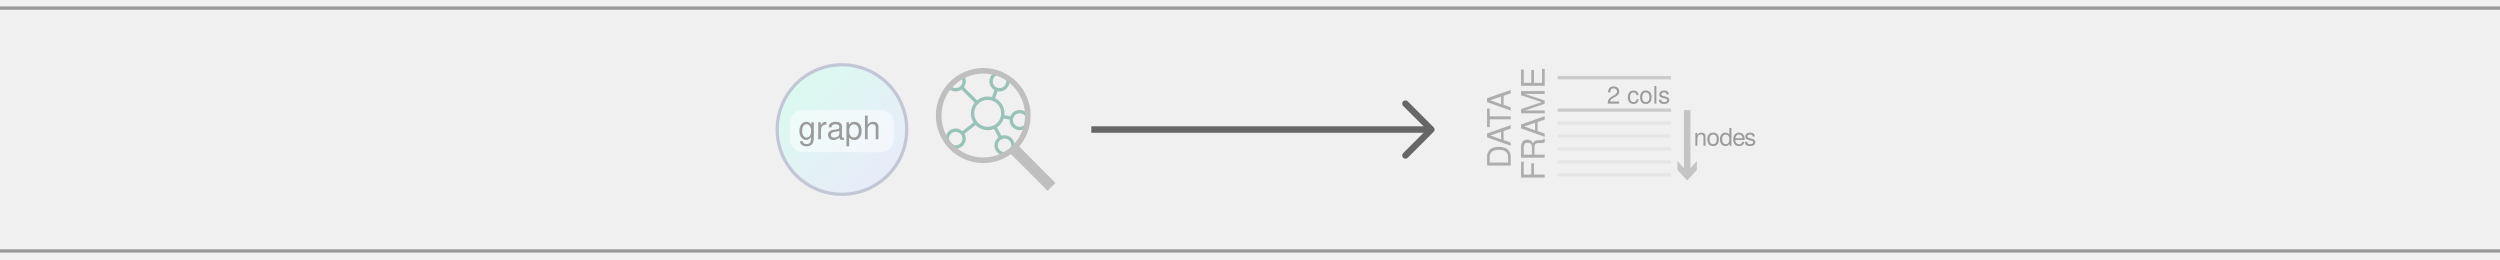
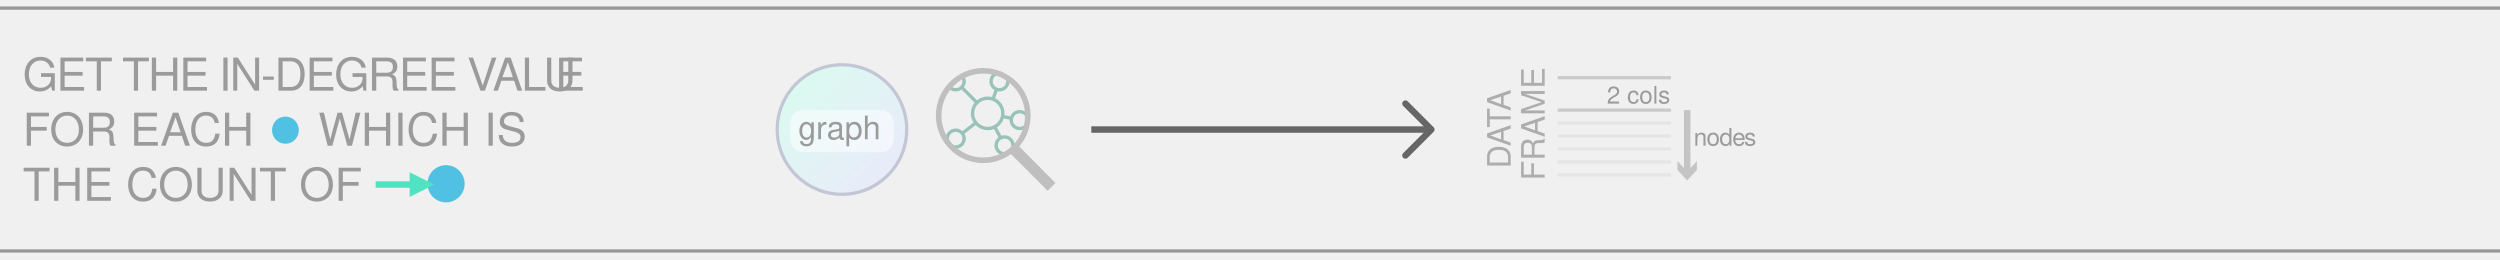
- <svg xmlns="http://www.w3.org/2000/svg" xmlns:xlink="http://www.w3.org/1999/xlink" width="772px" height="80px" viewBox="0 0 772 80" version="1.1">
+ <svg xmlns="http://www.w3.org/2000/svg" width="772px" height="80px" viewBox="0 0 772 80" version="1.1">
  <defs>
-     <rect id="path-1" x="-6" y="2" width="784" height="76" />
-     <mask id="mask-2" maskContentUnits="userSpaceOnUse" maskUnits="objectBoundingBox" x="0" y="0" width="784" height="76" fill="white">
-       <use xlink:href="#path-1" />
-     </mask>
-     <linearGradient x1="14.999%" y1="13.838%" x2="87.396%" y2="88.282%" id="linearGradient-3">
+     <linearGradient x1="14.999%" y1="13.838%" x2="87.396%" y2="88.282%" id="linearGradient-1">
      <stop stop-color="#DBFAF0" offset="0%" />
      <stop stop-color="#E8EBF9" offset="97.322%" />
      <stop stop-color="#E8EAF9" offset="100%" />
    </linearGradient>
  </defs>
  <g id="Graph-Functions---inspection" stroke="none" stroke-width="1" fill="none" fill-rule="evenodd">
-     <use id="Rectangle-Copy-13" stroke="#979797" mask="url(#mask-2)" stroke-width="2" xlink:href="#path-1" />
+     <rect id="Rectangle-Copy-13" stroke="#979797" x="-5.5" y="2.5" width="783" height="75" />
    <g id="graph-object" transform="translate(240, 20)">
-       <ellipse id="graph-shape" stroke="#C2C6D5" stroke-width="1" fill="url(#linearGradient-3)" fill-rule="evenodd" cx="20" cy="20" rx="20" ry="20" />
+       <ellipse id="graph-shape" stroke="#C2C6D5" stroke-width="1" fill="url(#linearGradient-1)" fill-rule="evenodd" cx="20" cy="20" rx="20" ry="20" />
      <rect id="graph-text-box" fill-opacity="0.528" fill="#FFFFFF" fill-rule="evenodd" x="4" y="14" width="32" height="13" rx="4" />
      <text id="graph-text" font-family="Helvetica-Light, Helvetica" font-size="10" font-weight="300" fill="#9B9B9B">
        <tspan x="6.5" y="23">graph</tspan>
      </text>
    </g>
    <g id="invert_selection" transform="translate(337, 30)" stroke="#666666">
      <g id="Wireframe-Line-01">
        <g>
          <polyline id="arrowhead" stroke-width="2" stroke-linecap="round" stroke-linejoin="round" points="97 2 105 10 97 18" />
          <path d="M104,10 L0,10" id="Line" stroke-width="2" />
        </g>
      </g>
    </g>
    <g id="Group-2-Copy-21" transform="translate(289, 21)" fill-rule="nonzero">
      <g id="Mind-Map_bfbfbf" transform="translate(3, 1)" fill-opacity="0.435" fill="#288872">
        <path d="M3.522,2.427 C2.753,3.092 3.452,2.524 2.338,3.42 C1.61,3.977 2.589,3.114 0.507,4.82 C1.065,5.674 2.029,6.24 3.12,6.24 C3.793,6.24 4.413,6.02 4.924,5.655 L8.97,9.717 C8.236,10.614 7.8,11.755 7.8,13 C7.8,14.029 8.111,14.987 8.629,15.795 L5.216,18.492 C4.662,17.988 3.925,17.68 3.12,17.68 C1.403,17.68 0,19.083 0,20.8 C0,22.517 1.403,23.92 3.12,23.92 C4.837,23.92 6.24,22.517 6.24,20.8 C6.24,20.256 6.097,19.752 5.85,19.305 L9.279,16.608 C10.225,17.582 11.539,18.2 13,18.2 C13.691,18.2 14.346,18.072 14.95,17.826 L16.315,20.41 C15.569,20.981 15.08,21.873 15.08,22.88 C15.08,24.597 16.483,26 18.2,26 C19.917,26 21.32,24.597 21.32,22.88 C21.32,21.163 19.917,19.76 18.2,19.76 C17.86,19.76 17.532,19.821 17.225,19.922 L15.86,17.339 C16.842,16.69 17.591,15.719 17.956,14.576 L19.76,14.95 C19.758,14.992 19.76,15.037 19.76,15.08 C19.76,16.797 21.163,18.2 22.88,18.2 C24.597,18.2 26,16.797 26,15.08 C26,13.363 24.597,11.96 22.88,11.96 C21.562,11.96 20.427,12.781 19.971,13.943 L18.168,13.553 C18.186,13.373 18.2,13.185 18.2,13 C18.2,10.954 17,9.184 15.275,8.336 L16.071,6.191 C16.254,6.225 16.448,6.24 16.64,6.24 C18.357,6.24 19.76,4.837 19.76,3.12 C19.76,2.985 19.75,2.857 19.73,2.735 C18.899,1.915 18.147,0.827 16.883,0.088 C16.799,0.081 16.725,0 16.64,0 C14.923,0 13.52,1.403 13.52,3.12 C13.52,4.272 14.162,5.277 15.096,5.817 L14.3,7.979 C13.882,7.87 13.451,7.8 13,7.8 C11.754,7.8 10.614,8.236 9.717,8.97 L5.655,4.924 C6.02,4.413 6.24,3.793 6.24,3.12 C6.24,2.201 5.838,1.371 5.2,0.799 C4.126,1.699 4.256,1.906 3.522,2.427 Z M3.625,1.855 C4.004,1.855 2.447,2.769 4.157,1.314 C4.782,1.671 5.2,2.344 5.2,3.12 C5.2,4.275 4.275,5.2 3.12,5.2 C2.22,5.2 1.46,4.638 1.168,3.844 C2.481,2.779 1.545,3.916 1.545,3.661 C2.283,3.176 2.638,2.839 3.625,1.855 Z M16.64,1.04 C17.795,1.04 18.72,1.965 18.72,3.12 C18.72,4.275 17.795,5.2 16.64,5.2 C15.485,5.2 14.56,4.275 14.56,3.12 C14.56,1.965 15.485,1.04 16.64,1.04 Z M13,8.84 C15.305,8.84 17.16,10.698 17.16,13 C17.16,15.305 15.305,17.16 13,17.16 C10.696,17.16 8.84,15.305 8.84,13 C8.84,11.882 9.279,10.87 9.994,10.124 C10.037,10.092 10.076,10.053 10.107,10.01 C10.855,9.286 11.873,8.84 13,8.84 Z M22.88,13 C24.035,13 24.96,13.925 24.96,15.08 C24.96,16.235 24.035,17.16 22.88,17.16 C21.725,17.16 20.8,16.235 20.8,15.08 C20.8,13.925 21.725,13 22.88,13 Z M3.12,18.72 C4.275,18.72 5.2,19.645 5.2,20.8 C5.2,21.955 4.275,22.88 3.12,22.88 C1.965,22.88 1.04,21.955 1.04,20.8 C1.04,19.645 1.965,18.72 3.12,18.72 Z M18.2,20.8 C19.355,20.8 20.28,21.725 20.28,22.88 C20.28,24.035 19.355,24.96 18.2,24.96 C17.045,24.96 16.12,24.035 16.12,22.88 C16.12,22.091 16.551,21.413 17.192,21.06 C17.209,21.055 17.225,21.05 17.241,21.044 C17.248,21.04 17.251,21.031 17.258,21.027 C17.269,21.022 17.279,21.017 17.29,21.011 C17.565,20.878 17.873,20.8 18.2,20.8 Z" id="Shape" />
      </g>
      <g id="Search_bfbfbf" fill="#BFBFBF">
        <path d="M14.628,0 C6.559,0 0,6.584 0,14.682 C0,22.78 6.559,29.364 14.628,29.364 C17.82,29.364 20.772,28.331 23.179,26.584 L34.499,37.919 L36.919,35.49 L25.733,24.236 C27.931,21.667 29.256,18.327 29.256,14.682 C29.256,6.584 22.696,0 14.628,0 Z M14.628,1.727 C21.766,1.727 27.535,7.517 27.535,14.682 C27.535,21.847 21.766,27.636 14.628,27.636 C7.489,27.636 1.721,21.847 1.721,14.682 C1.721,7.517 7.489,1.727 14.628,1.727 Z" id="Shape" />
      </g>
    </g>
    <g id="Group-3-Copy-3" transform="translate(456, 19)">
      <text id="ID" font-family="HelveticaNeue-Light, Helvetica Neue" font-size="7.5" font-weight="300" fill="#9B9B9B">
        <tspan x="40.188" y="13">2 cols</tspan>
      </text>
      <text id="ID-Copy-6" font-family="HelveticaNeue-Light, Helvetica Neue" font-size="7.5" font-weight="300" letter-spacing="-0.2" fill="#9B9B9B">
        <tspan x="67" y="26">node</tspan>
        <tspan x="82.595" y="26">s</tspan>
      </text>
      <text id="DATA" transform="translate(6.5, 20.5) rotate(-90) translate(-6.5, -20.5) " font-family="HelveticaNeue-Light, Helvetica Neue" font-size="10" font-weight="300" fill="#ADADAD">
        <tspan x="-6.005" y="24.5">DATA</tspan>
      </text>
      <text id="FRAME" transform="translate(17, 20.5) rotate(-90) translate(-17, -20.5) " font-family="HelveticaNeue-Light, Helvetica Neue" font-size="10" font-weight="300" fill="#ADADAD">
        <tspan x="0.76" y="24.5">FRAME</tspan>
      </text>
      <path d="M59.5,5 L25.5,5" id="Line" stroke="#CACACA" stroke-linecap="square" />
      <path d="M59.5,15 L25.5,15" id="Line-Copy-3" stroke="#CACACA" stroke-linecap="square" />
      <path d="M59.5,19 L25.5,19" id="Line-Copy-5" stroke="#E5E5E5" stroke-linecap="square" />
      <path d="M59.5,23 L25.5,23" id="Line-Copy-6" stroke="#E5E5E5" stroke-linecap="square" />
      <path d="M59.5,27 L25.5,27" id="Line-Copy-7" stroke="#E5E5E5" stroke-linecap="square" />
      <path d="M59.5,31 L25.5,31" id="Line-Copy-10" stroke="#E5E5E5" stroke-linecap="square" />
      <path d="M59.5,35 L25.5,35" id="Line-Copy-11" stroke="#E5E5E5" stroke-linecap="square" />
      <g id="Arrow-10" transform="translate(65, 25.75) rotate(-270) translate(-65, -25.75) translate(54.25, 22.75)">
        <g>
          <path d="M0,3 L20,3" id="Stroke-10" stroke="#C4C4C4" stroke-width="2" />
          <polygon id="Arrow-head-10" fill="#C4C4C4" points="18.977 3 15.731 0 18.486 0 21.731 3 18.486 6 15.731 6" />
        </g>
      </g>
    </g>
+     <g id="indegree_value" transform="translate(7, 15)">
+       <ellipse id="left_node-copy-3" fill="#50C1E3" transform="translate(81.13646, 25.19394) scale(-1, -1) translate(-81.13646, -25.19394) " cx="81.136" cy="25.194" rx="4.136" ry="4.194" />
+       <text id="FOR-EACH" font-family="HelveticaNeue, Helvetica Neue" font-size="14" font-weight="normal" fill="#9B9B9B">
+         <tspan x="0" y="30">FOR EACH</tspan>
+       </text>
+       <text id="WHICH-IS" font-family="HelveticaNeue, Helvetica Neue" font-size="14" font-weight="normal" fill="#9B9B9B">
+         <tspan x="91.273" y="30">WHICH IS </tspan>
+       </text>
+       <text id="GET-THE-IN-DEGREE-VA" font-family="HelveticaNeue, Helvetica Neue" font-size="14" font-weight="normal" letter-spacing="-0.5" fill="#9B9B9B">
+         <tspan x="0" y="13">GET THE IN-DEGREE VALU</tspan>
+         <tspan x="164.378" y="13">E</tspan>
+       </text>
+       <text id="THE-COUNT-OF" font-family="HelveticaNeue, Helvetica Neue" font-size="14" font-weight="normal" fill="#9B9B9B">
+         <tspan x="0" y="47">THE COUNT OF</tspan>
+       </text>
+       <path d="M123,41.994 L110,41.994" id="Line" stroke="#50E3C2" stroke-width="2" stroke-linecap="square" />
+       <ellipse id="small_icon__node-copy-31" fill="#50C1E3" cx="130.739" cy="41.75" rx="5.739" ry="5.75" />
+       <polygon id="Triangle" stroke="#50E3C2" fill="#50E3C2" points="126 42 120 45 120 39" />
+     </g>
  </g>
</svg>
